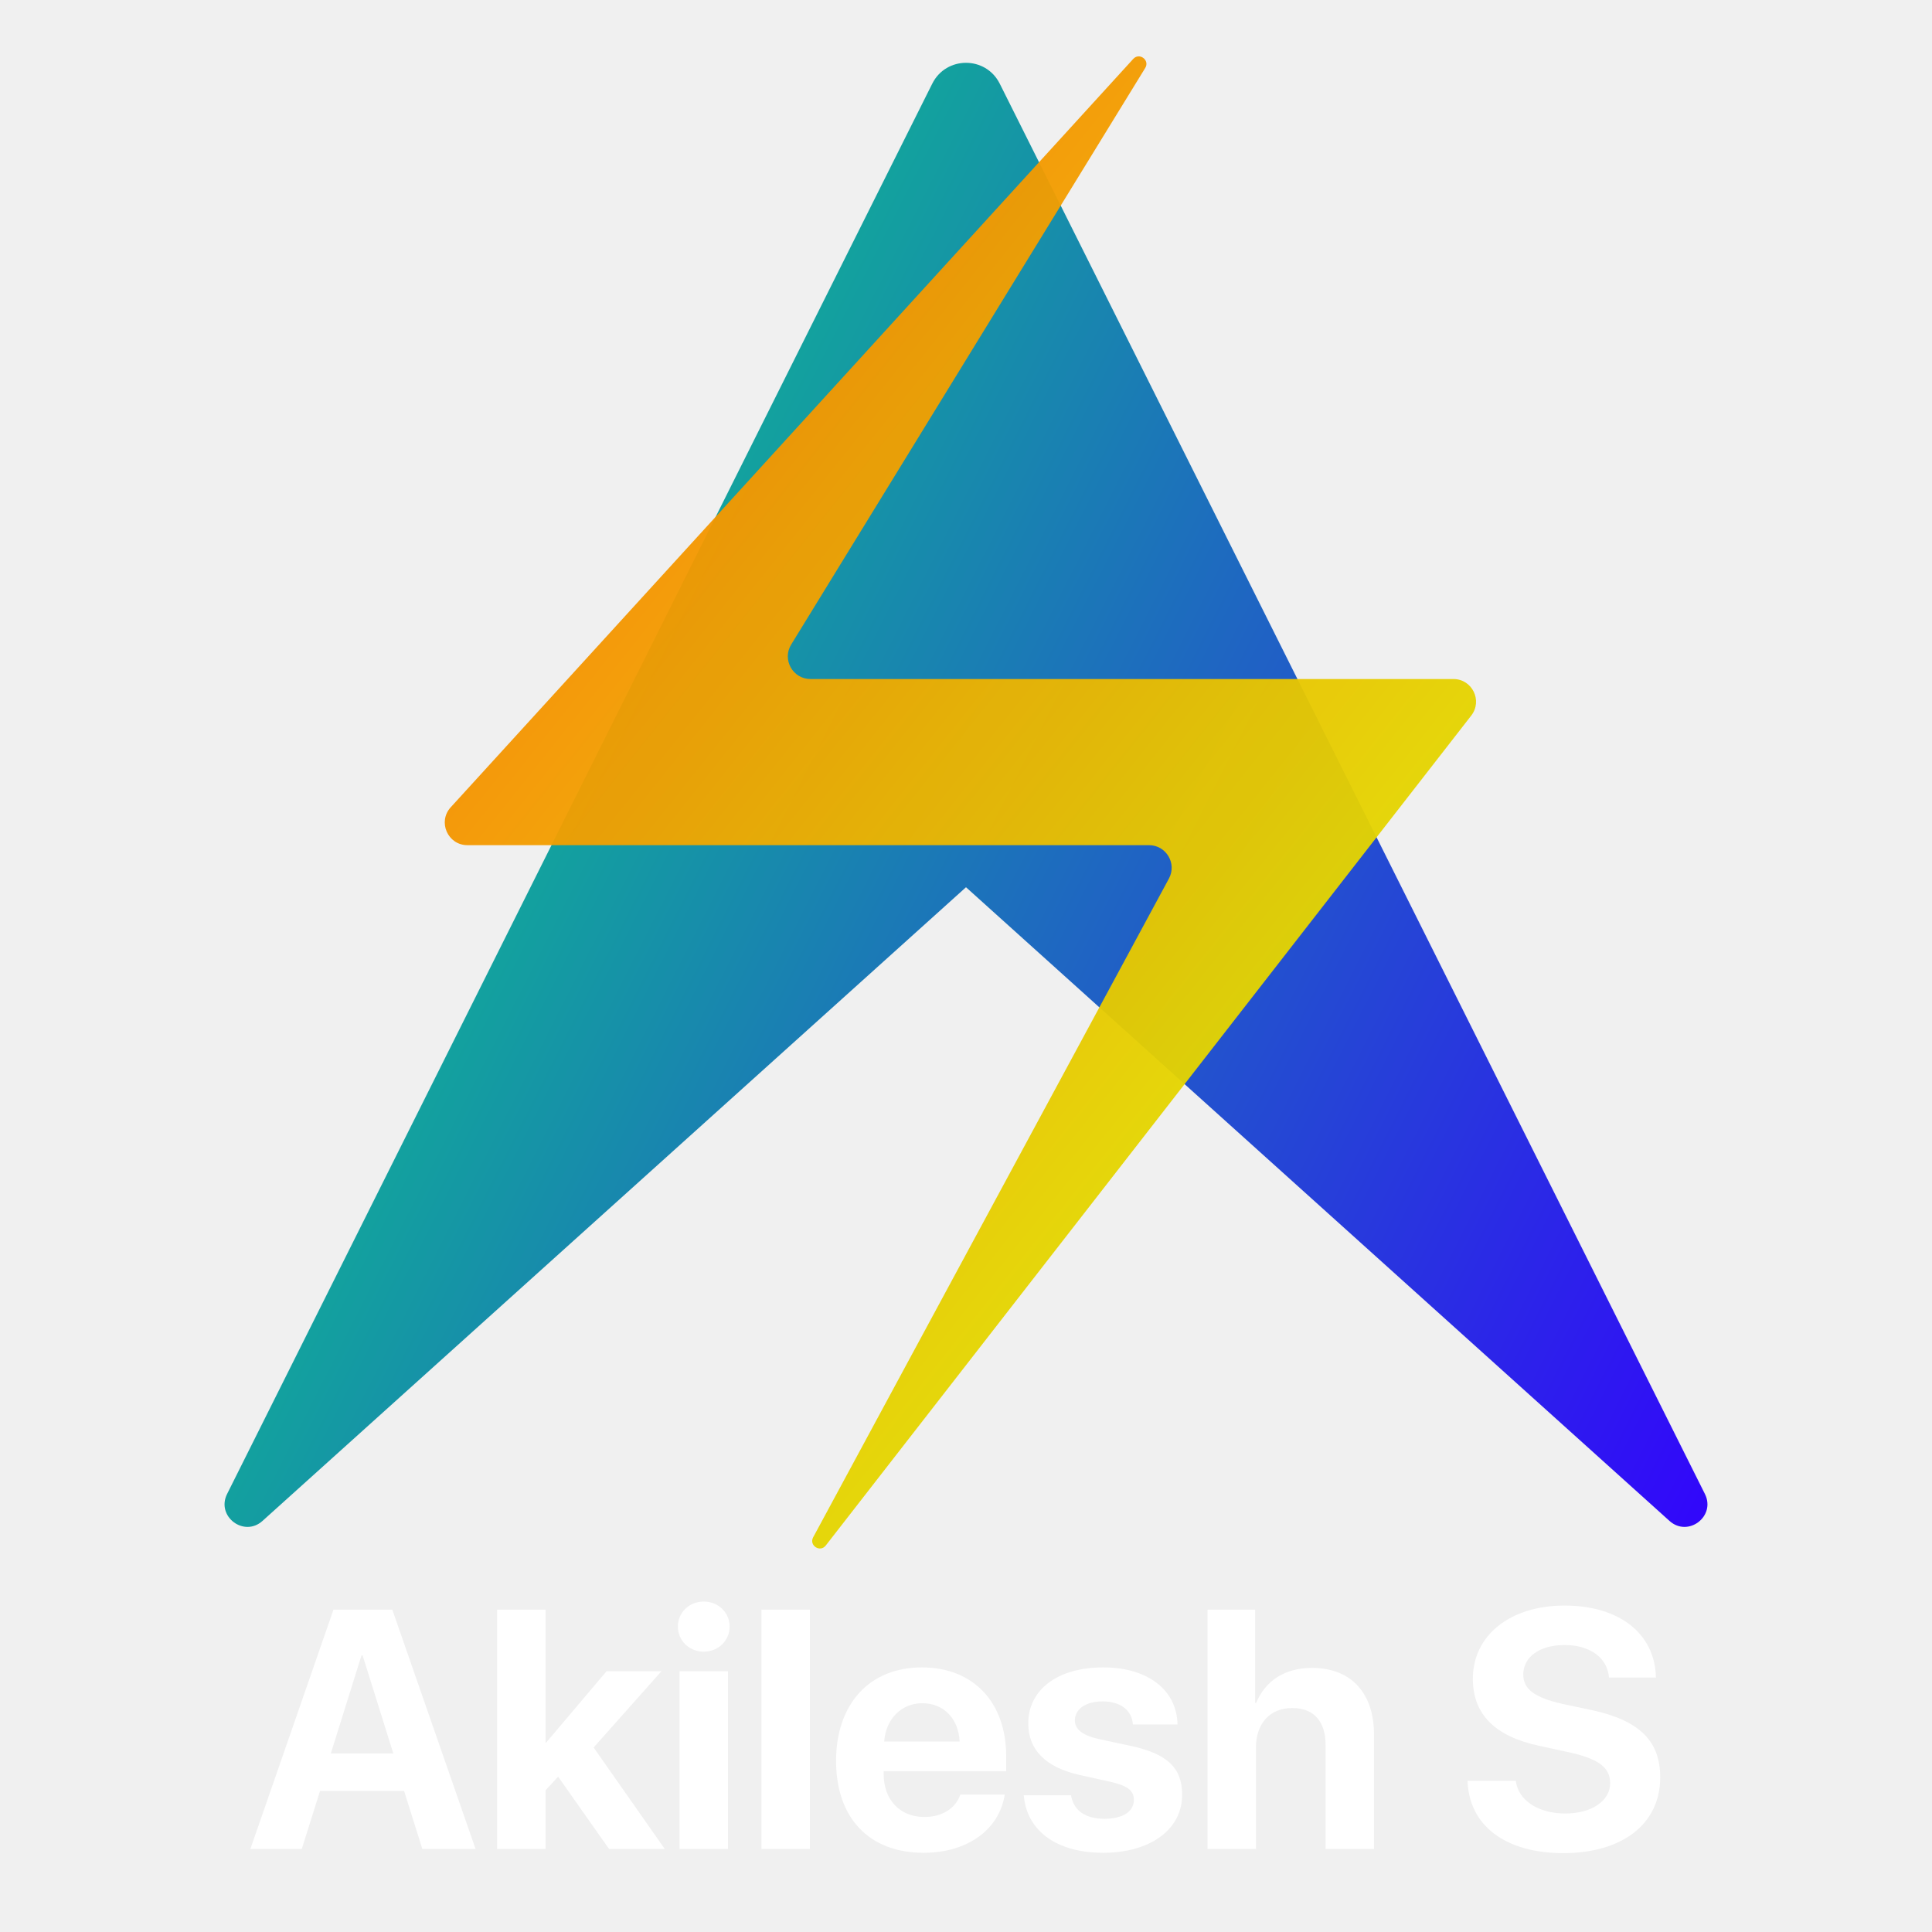
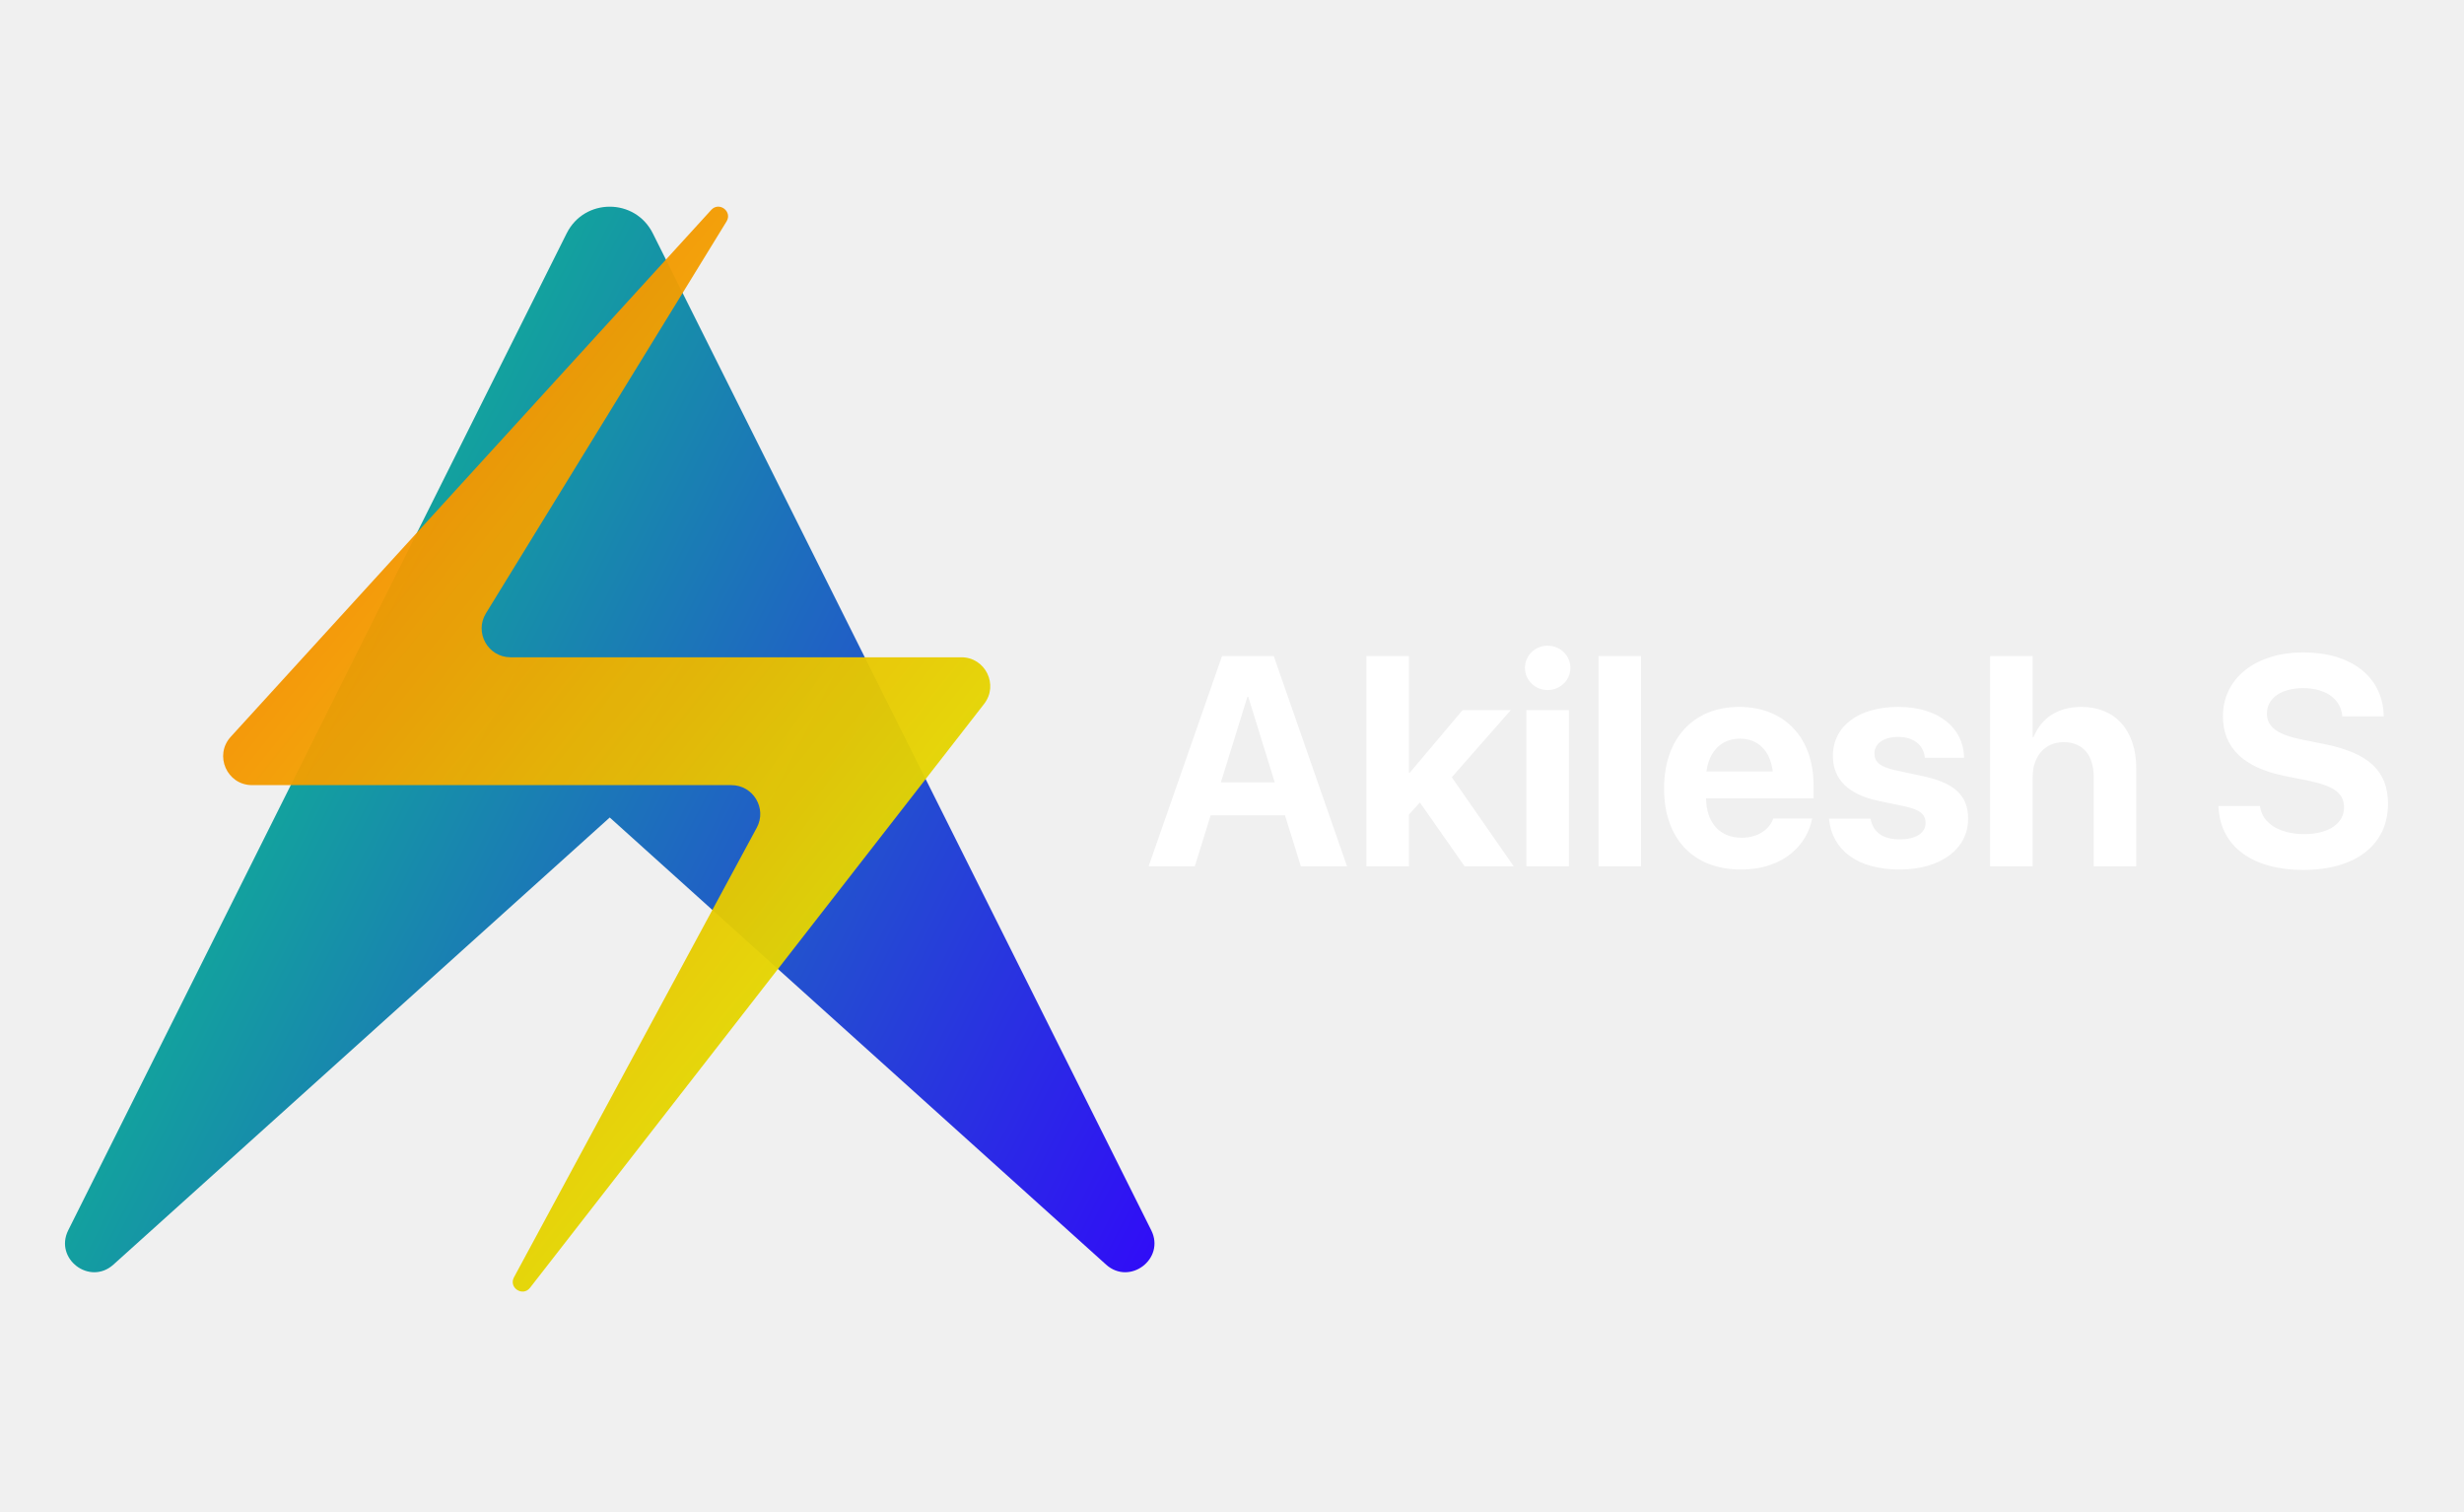
- <svg xmlns="http://www.w3.org/2000/svg" width="256" height="256" viewBox="0 0 256 256" fill="none">
-   <path d="M55.962 245H63.016L51.985 213.293H44.185L33.177 245H39.988L42.405 237.31H53.545L55.962 245ZM47.898 219.358H48.052L52.117 232.344H43.834L47.898 219.358ZM72.376 230.894H72.288V213.293H65.872V245H72.288V237.222L73.958 235.42L80.704 245H88.086L78.66 231.553L87.647 221.445H80.374L72.376 230.894ZM90.042 245H96.458V221.445H90.042V245ZM93.25 218.853C95.184 218.853 96.678 217.38 96.678 215.535C96.678 213.667 95.184 212.217 93.25 212.217C91.316 212.217 89.822 213.667 89.822 215.535C89.822 217.38 91.316 218.853 93.25 218.853ZM100.896 245H107.312V213.293H100.896V245ZM122.21 225.686C125.066 225.686 127.022 227.751 127.154 230.762H117.156C117.376 227.817 119.397 225.686 122.21 225.686ZM127.242 237.793C126.648 239.595 124.847 240.759 122.496 240.759C119.222 240.759 117.09 238.452 117.09 235.09V234.695H133.328V232.739C133.328 225.576 129 220.94 122.144 220.94C115.179 220.94 110.784 225.818 110.784 233.333C110.784 240.869 115.135 245.505 122.386 245.505C128.208 245.505 132.427 242.407 133.13 237.793H127.242ZM136.25 228.367C136.25 231.838 138.536 234.167 142.996 235.178L147.347 236.145C149.456 236.65 150.247 237.31 150.247 238.496C150.247 240.034 148.775 241.001 146.336 241.001C143.787 241.001 142.227 239.858 141.919 237.881H135.657C136.009 242.473 139.876 245.505 146.16 245.505C152.378 245.505 156.641 242.451 156.641 237.815C156.641 234.299 154.729 232.432 150.005 231.377L145.501 230.41C143.436 229.927 142.425 229.136 142.425 227.971C142.425 226.455 143.875 225.444 146.094 225.444C148.467 225.444 149.983 226.609 150.115 228.499H156.026C155.938 223.928 152.093 220.94 146.182 220.94C140.14 220.94 136.25 223.884 136.25 228.367ZM160.003 245H166.419V231.553C166.419 228.455 168.199 226.323 171.231 226.323C174.153 226.323 175.647 228.169 175.647 231.201V245H182.063V229.839C182.063 224.39 179.075 221.006 173.846 221.006C170.264 221.006 167.693 222.676 166.441 225.642H166.309V213.293H160.003V245ZM194.456 235.969C194.654 241.924 199.51 245.549 207.134 245.549C215 245.549 219.988 241.66 219.988 235.508C219.988 230.674 217.22 227.949 210.87 226.587L207.024 225.774C203.377 224.939 201.839 223.84 201.839 221.885C201.839 219.534 204.036 217.974 207.31 217.974C210.628 217.974 212.979 219.6 213.199 222.28H219.417C219.307 216.545 214.671 212.744 207.288 212.744C200.213 212.744 195.159 216.611 195.159 222.456C195.159 227.092 198.038 230.059 203.882 231.311L208.013 232.212C211.836 233.069 213.353 234.211 213.353 236.277C213.353 238.606 210.936 240.298 207.398 240.298C203.882 240.298 201.158 238.584 200.85 235.969H194.456Z" fill="white" />
-   <path d="M123.528 11.087C125.37 7.402 130.63 7.402 132.472 11.087L225.908 197.958C227.39 200.922 223.679 203.747 221.216 201.529L128 117.563L34.783 201.529C32.321 203.747 28.61 200.922 30.092 197.958L123.528 11.087Z" fill="url(#paint0_linear_13_3)" />
-   <path opacity="0.95" d="M61.939 111.99C59.332 111.99 57.966 108.895 59.722 106.969L150.159 7.807C150.976 6.91 152.385 7.97 151.75 9.004L104.837 85.404C103.609 87.403 105.048 89.974 107.393 89.974H192.581C195.077 89.974 196.481 92.845 194.949 94.816L109.418 204.787C108.665 205.756 107.166 204.778 107.749 203.698L154.888 116.416C155.968 114.417 154.52 111.99 152.249 111.99H61.939Z" fill="url(#paint1_linear_13_3)" />
+ <svg xmlns="http://www.w3.org/2000/svg" width="256" height="157" viewBox="0 0 256 157" fill="none">
+   <path d="M119.336 90H124.134L125.784 84.702H133.504L135.154 90H139.952L132.338 68.158H126.965L119.336 90ZM129.599 72.396H129.689L132.444 81.281H126.844L129.599 72.396ZM141.965 90H146.385V84.626L147.521 83.37L152.167 90H157.269L150.835 80.751L156.966 73.773H151.956L146.476 80.267H146.385V68.158H141.965V90ZM160.795 71.685C162.127 71.685 163.157 70.64 163.157 69.384C163.157 68.127 162.127 67.083 160.795 67.083C159.463 67.083 158.434 68.127 158.434 69.384C158.434 70.64 159.463 71.685 160.795 71.685ZM158.585 90H163.005V73.773H158.585V90ZM166.078 90H170.498V68.158H166.078V90ZM180.867 90.333C185.499 90.333 187.739 87.593 188.238 85.202L188.284 85.035H184.227L184.197 85.126C183.879 86.034 182.774 87.033 180.958 87.033C178.702 87.033 177.294 85.519 177.249 82.931H188.42V81.569C188.42 76.665 185.438 73.44 180.685 73.44C175.932 73.44 172.89 76.74 172.89 81.902V81.917C172.89 87.109 175.902 90.333 180.867 90.333ZM180.761 76.74C182.592 76.74 183.909 77.906 184.182 80.146H177.294C177.582 77.951 178.944 76.74 180.761 76.74ZM197.381 90.333C201.559 90.333 204.48 88.244 204.48 85.065V85.05C204.48 82.659 203.087 81.327 199.697 80.615L196.942 80.025C195.307 79.677 194.747 79.132 194.747 78.299V78.284C194.747 77.24 195.701 76.559 197.229 76.559C198.864 76.559 199.818 77.436 199.969 78.602L199.984 78.723H204.056V78.572C203.95 75.726 201.543 73.44 197.229 73.44C193.097 73.44 190.433 75.439 190.433 78.526V78.541C190.433 80.963 192.022 82.538 195.171 83.204L197.926 83.779C199.515 84.127 200.06 84.626 200.06 85.489V85.504C200.06 86.549 199.046 87.2 197.381 87.2C195.61 87.2 194.656 86.458 194.369 85.186L194.338 85.05H190.024L190.04 85.186C190.388 88.259 192.885 90.333 197.381 90.333ZM206.766 90H211.186V80.706C211.186 78.587 212.442 77.103 214.395 77.103C216.408 77.103 217.528 78.451 217.528 80.721V90H221.948V79.813C221.948 75.893 219.768 73.44 216.256 73.44C213.819 73.44 212.109 74.561 211.276 76.574H211.186V68.158H206.766V90ZM239.294 90.378C244.804 90.378 248.104 87.714 248.104 83.522V83.506C248.104 80.07 246.045 78.209 241.474 77.3L239.158 76.831C236.646 76.332 235.525 75.529 235.525 74.152V74.137C235.525 72.578 236.933 71.503 239.279 71.488C241.535 71.488 243.109 72.532 243.336 74.243L243.351 74.424H247.665L247.65 74.137C247.438 70.307 244.335 67.779 239.279 67.779C234.436 67.779 230.954 70.413 230.954 74.409V74.424C230.954 77.709 233.134 79.768 237.448 80.63L239.749 81.085C242.458 81.644 243.533 82.386 243.533 83.87V83.885C243.533 85.55 241.943 86.655 239.416 86.655C236.918 86.655 235.117 85.595 234.829 83.9L234.799 83.733H230.485L230.5 83.976C230.757 88.002 234.103 90.378 239.294 90.378Z" fill="white" />
+   <path d="M58.878 24.237C60.721 20.552 65.98 20.552 67.822 24.237L119.608 127.808C121.09 130.772 117.379 133.597 114.916 131.379L63.35 84.93L11.784 131.379C9.321 133.597 5.61 130.772 7.092 127.808L58.878 24.237Z" fill="url(#paint0_linear_25_2)" />
+   <path opacity="0.95" d="M26.189 81.567C23.582 81.567 22.216 78.472 23.973 76.546L73.895 21.807C74.712 20.91 76.121 21.97 75.486 23.004L50.488 63.715C49.261 65.713 50.699 68.284 53.044 68.284H99.88C102.377 68.284 103.781 71.156 102.249 73.126L55.069 133.787C54.316 134.756 52.817 133.778 53.4 132.698L78.624 85.993C79.704 83.994 78.257 81.567 75.985 81.567H26.189Z" fill="url(#paint1_linear_25_2)" />
  <defs>
-     <linearGradient id="paint0_linear_13_3" x1="-11.244" y1="40.616" x2="248.765" y2="172.468" gradientUnits="userSpaceOnUse">
+     <linearGradient id="paint0_linear_25_2" x1="-20.661" y1="38.505" x2="136.212" y2="118.055" gradientUnits="userSpaceOnUse">
      <stop stop-color="#00FF66" />
      <stop offset="1" stop-color="#3300FF" />
    </linearGradient>
-     <linearGradient id="paint1_linear_13_3" x1="42.785" y1="24.555" x2="221.138" y2="166.675" gradientUnits="userSpaceOnUse">
+     <linearGradient id="paint1_linear_25_2" x1="11.937" y1="28.815" x2="119.543" y2="114.56" gradientUnits="userSpaceOnUse">
      <stop stop-color="#FF9900" />
      <stop offset="0" stop-color="#FF6B00" />
      <stop offset="1" stop-color="#DBFF00" />
    </linearGradient>
  </defs>
</svg>
